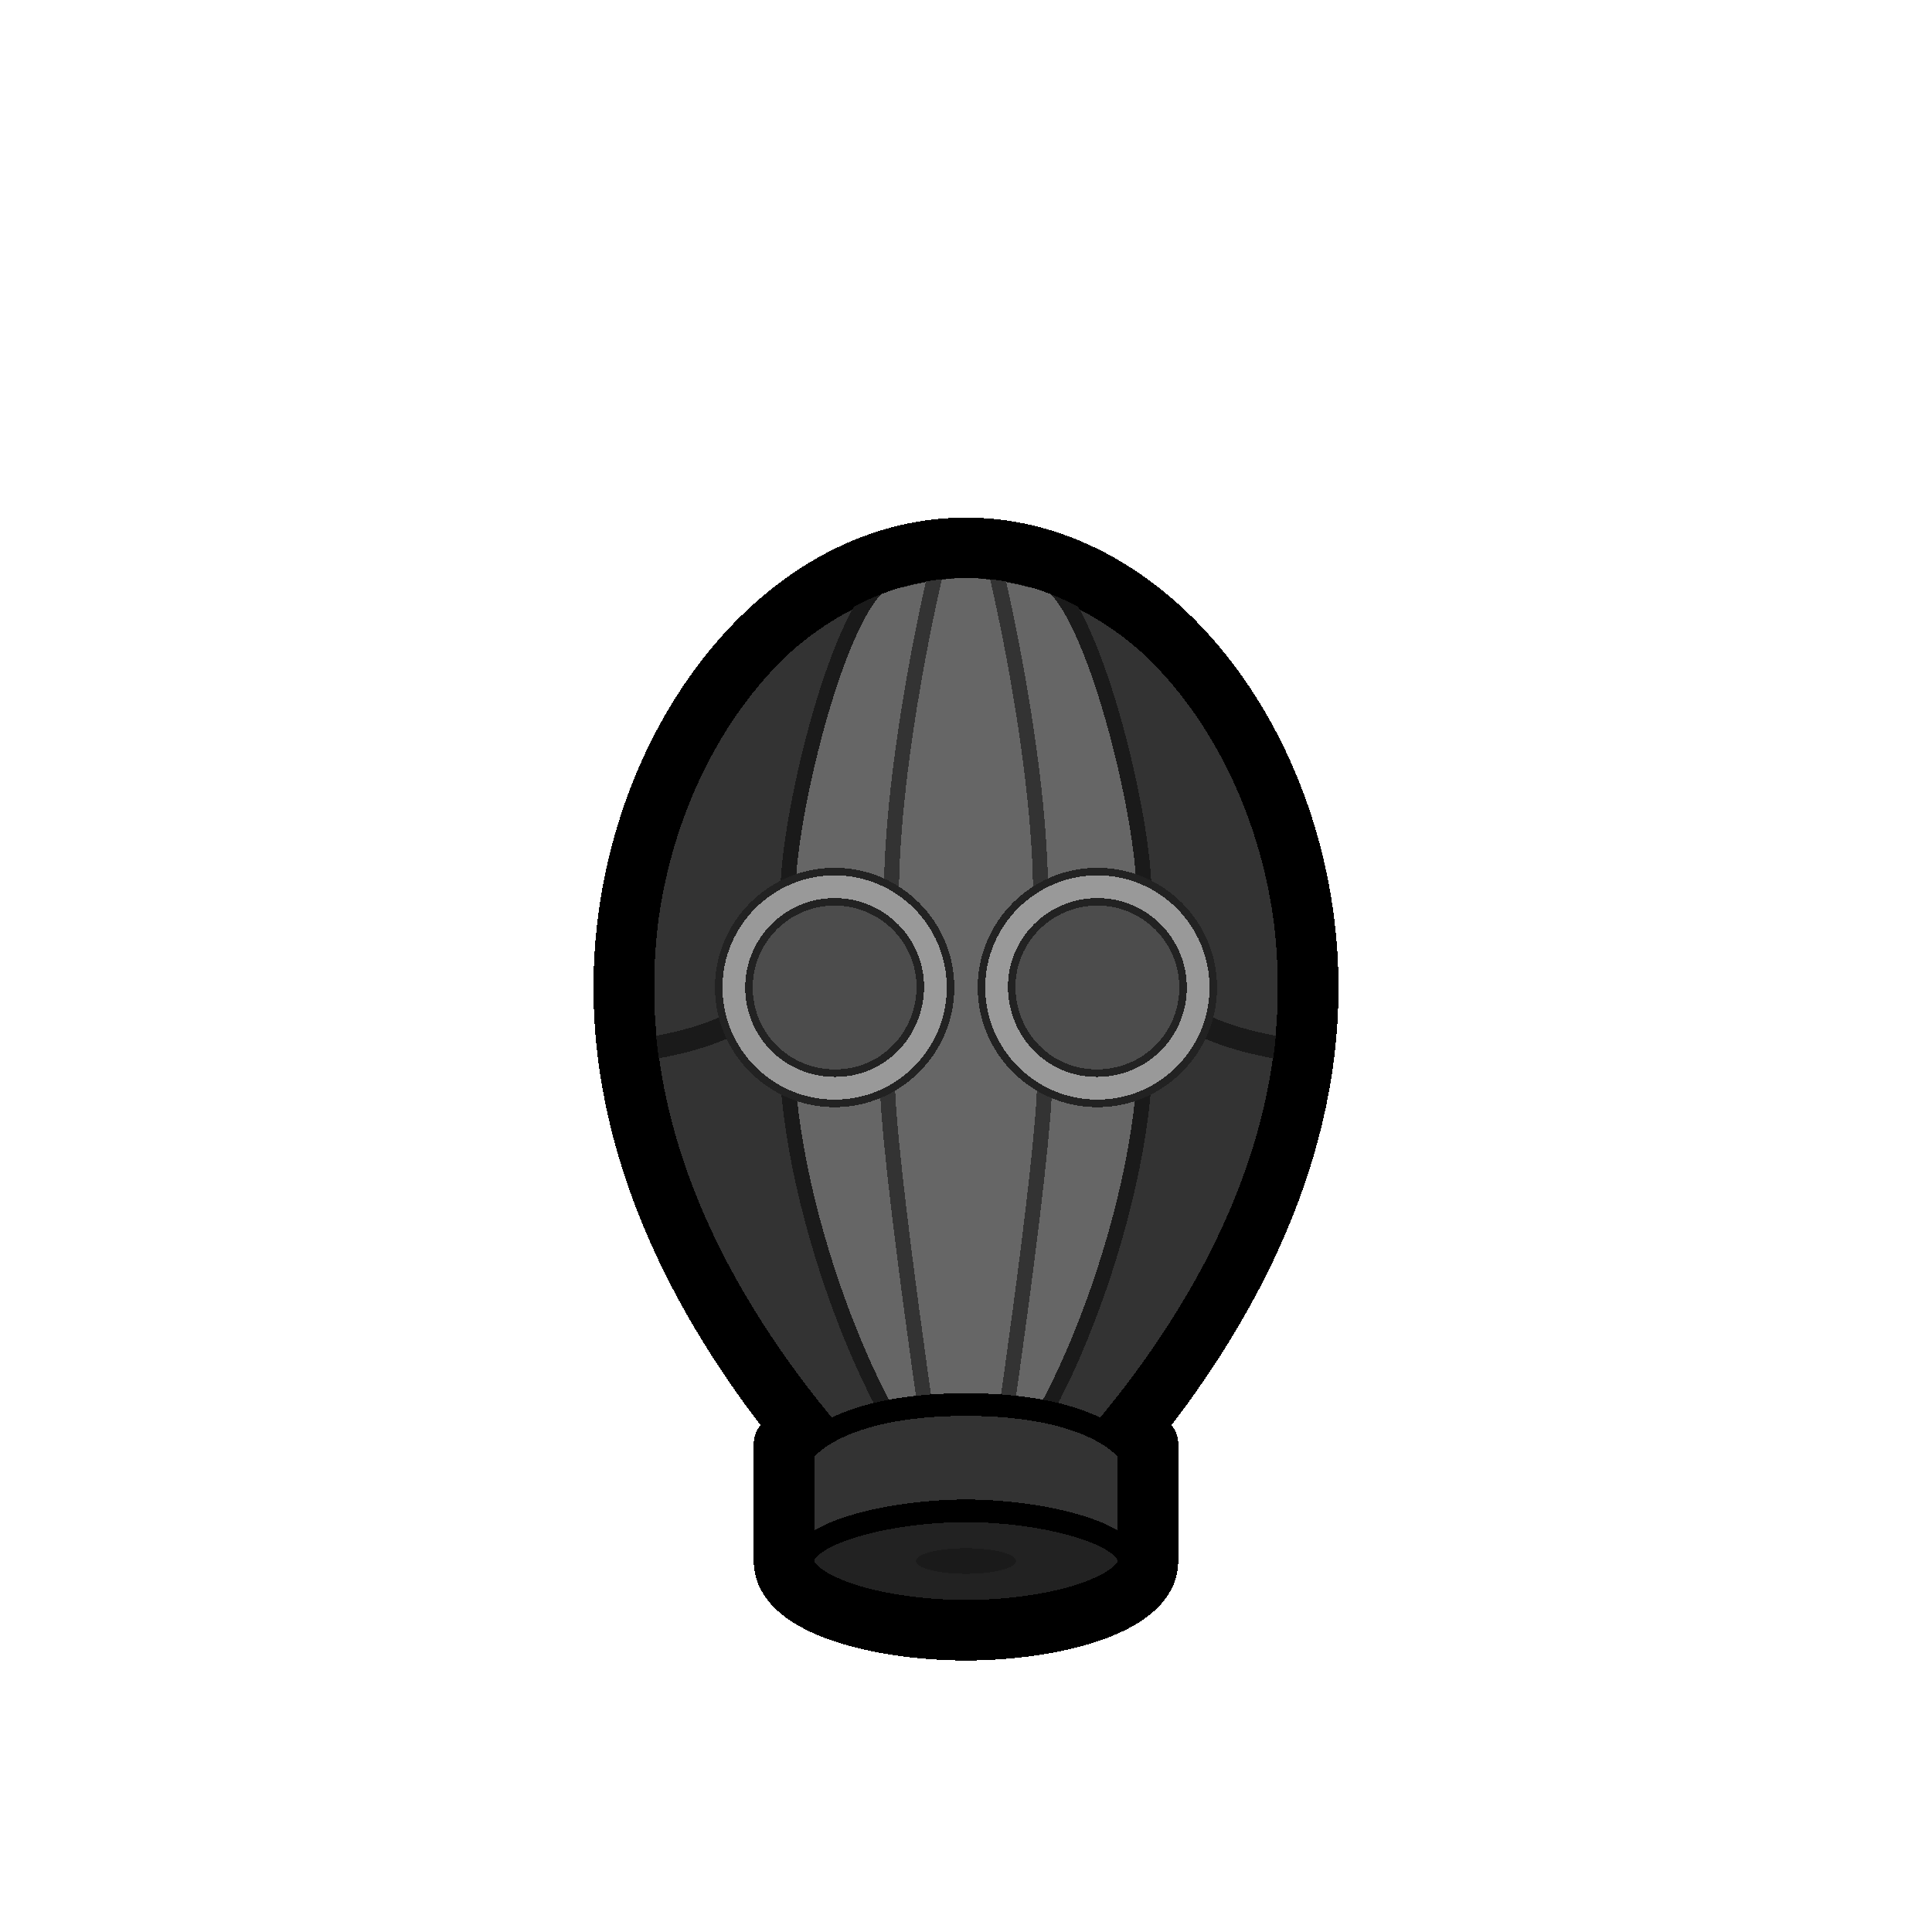
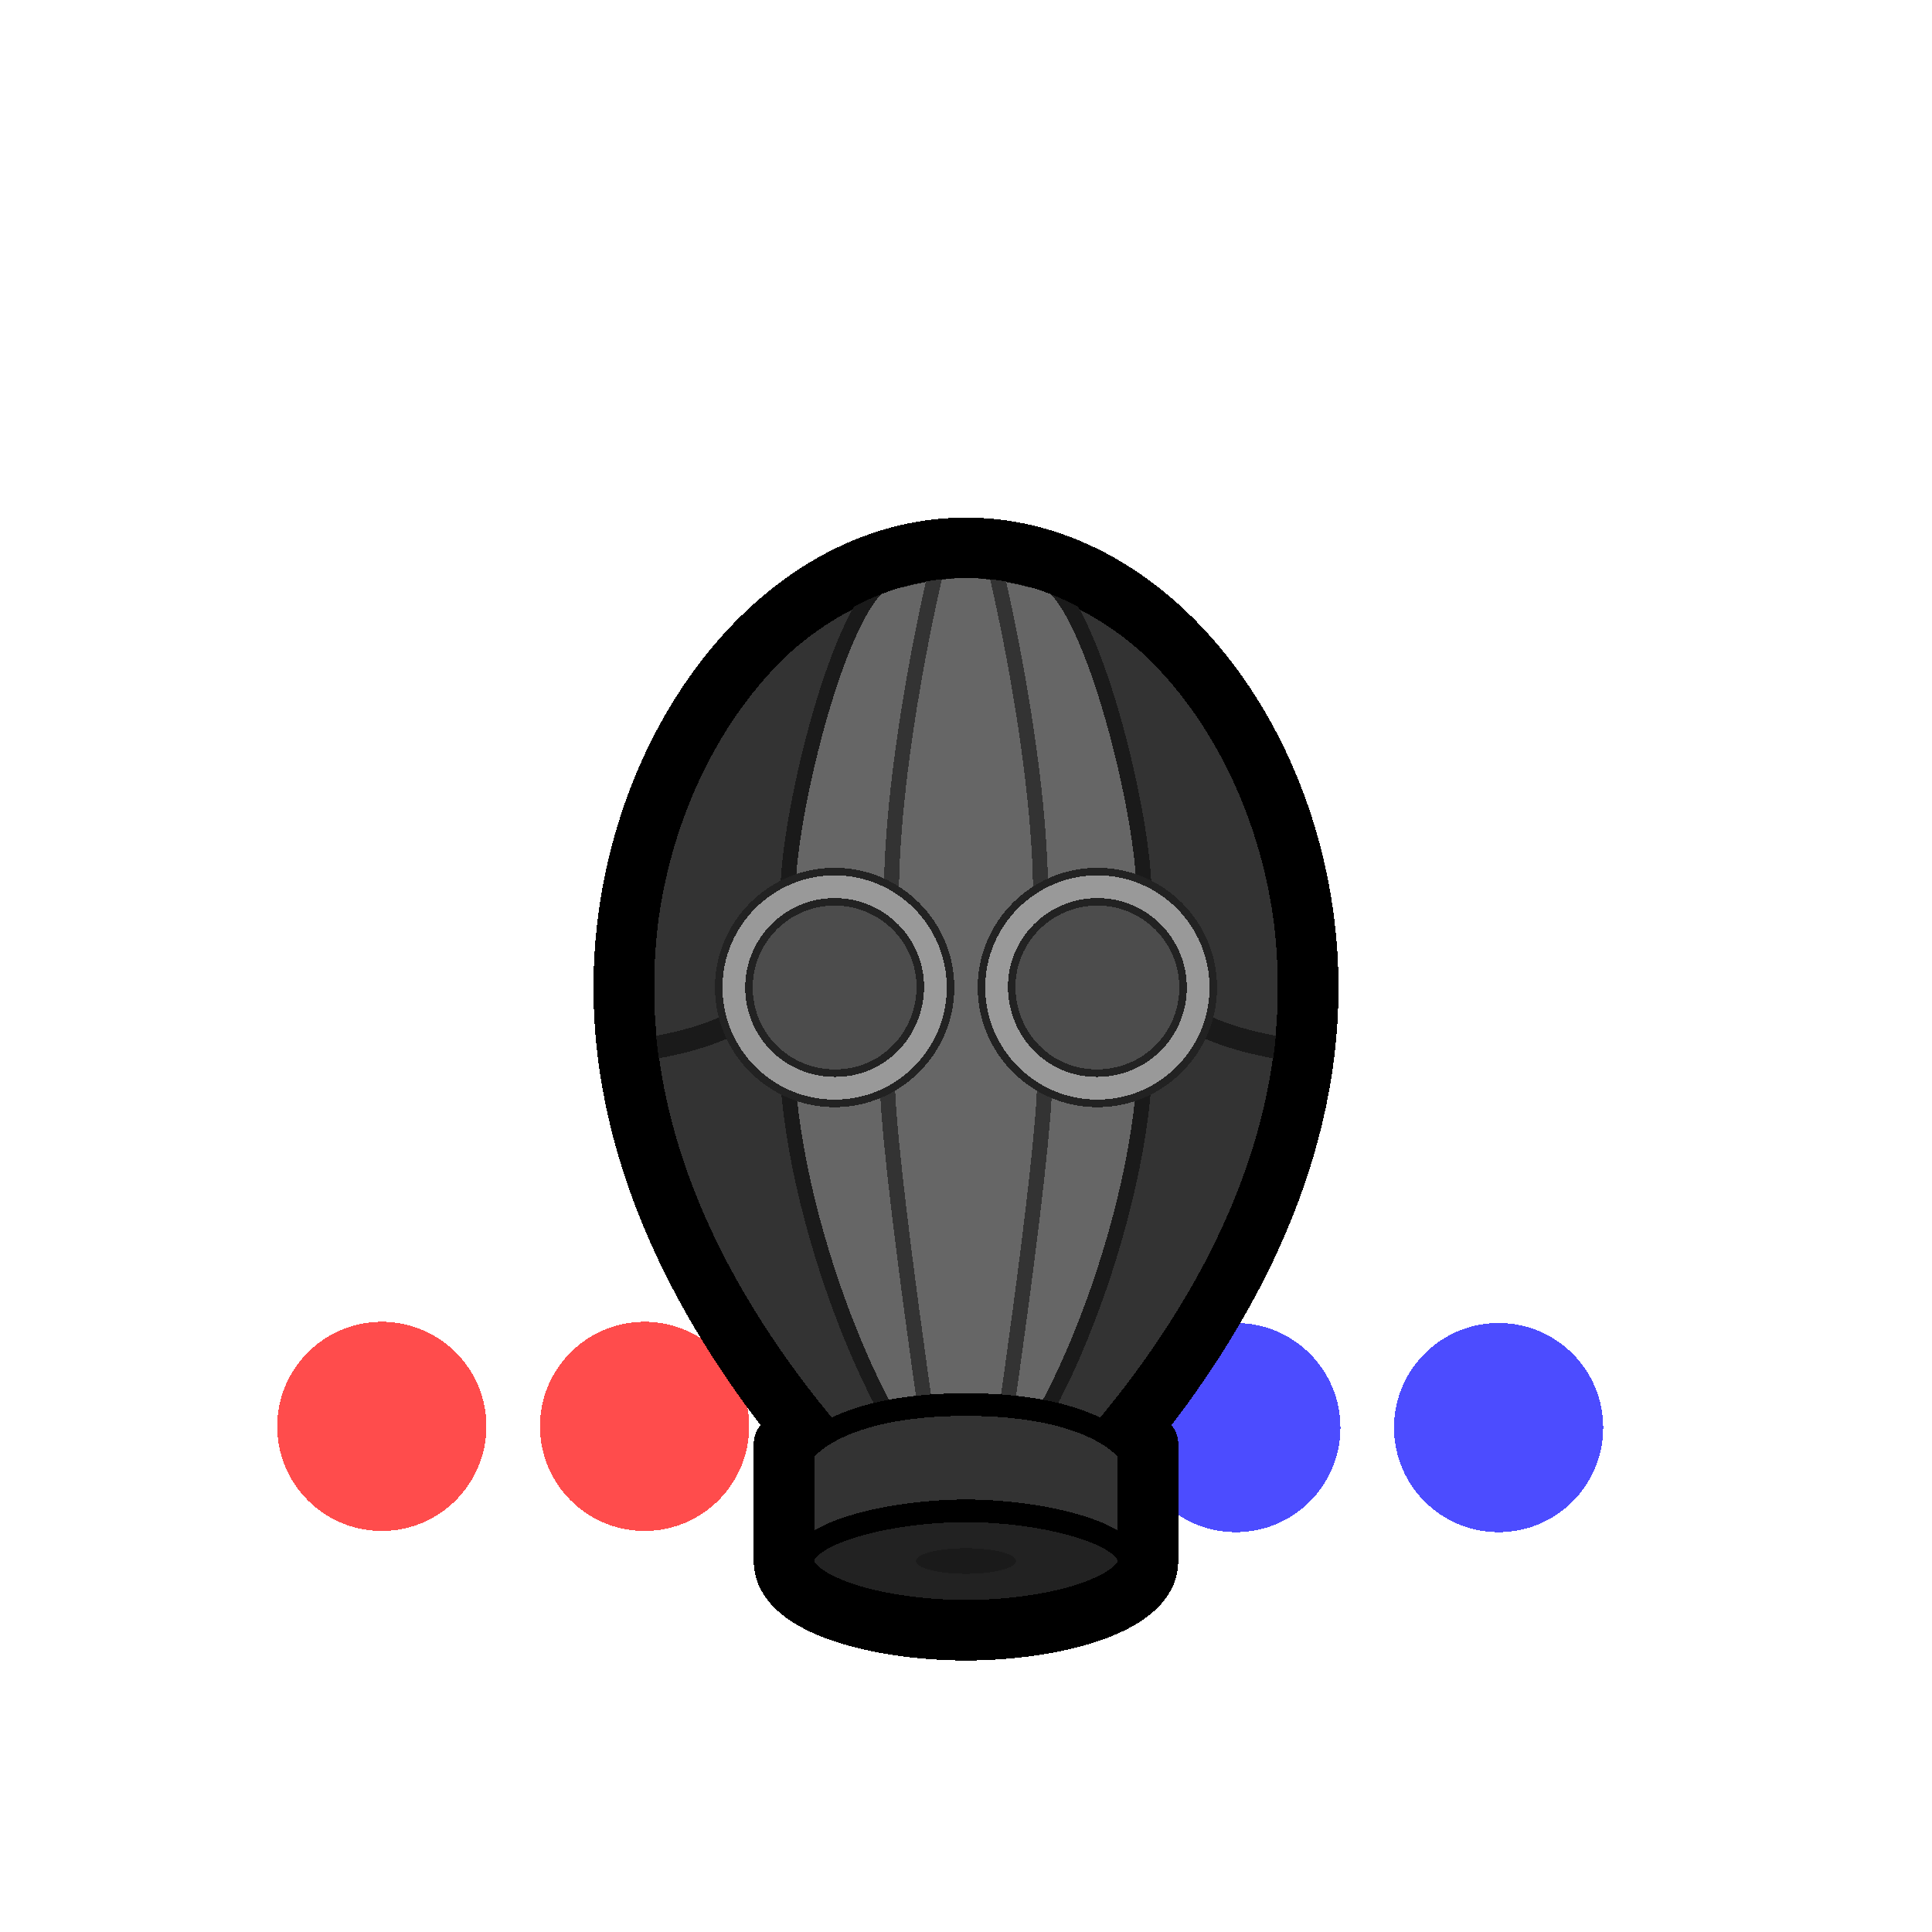
<svg xmlns="http://www.w3.org/2000/svg" width="1280" height="1280" viewBox="0 0 338.667 338.667" version="1.1" id="svg5" shape-rendering="crispEdges">
  <defs id="defs2">
    </defs>
  <g id="layer3" style="display:none;opacity:1">
    <ellipse style="display:inline;mix-blend-mode:normal;fill:#ff0000;fill-opacity:1;stroke:#0000ff;stroke-width:11.282;stroke-miterlimit:4;stroke-dasharray:none;stroke-opacity:1" id="path584" cx="169.333" cy="173.099" rx="56.642" ry="73.115" />
    <path style="display:inline;mix-blend-mode:normal;fill:none;stroke:#00ff00;stroke-width:4.564;stroke-linecap:round;stroke-linejoin:miter;stroke-miterlimit:4;stroke-dasharray:none;stroke-opacity:1" d="m 169.333,135.449 c 0,75.303 0,75.303 0,75.303" id="path1875" />
    <path style="display:inline;mix-blend-mode:normal;fill:none;stroke:#00ff00;stroke-width:4.564;stroke-linecap:round;stroke-linejoin:miter;stroke-miterlimit:4;stroke-dasharray:none;stroke-opacity:1" d="m 140.933,173.101 c 27.792,0 27.792,0 56.8,0" id="path2880" />
  </g>
  <g id="layer4" style="display:none">
    <ellipse style="display:inline;mix-blend-mode:normal;fill:#ff0000;fill-opacity:1;stroke:#0000ff;stroke-width:11.282;stroke-miterlimit:4;stroke-dasharray:none;stroke-opacity:1" id="path584-9" cx="169.333" cy="173.101" rx="56.642" ry="73.115" />
    <path style="display:inline;mix-blend-mode:normal;fill:#00ff00;stroke:none;stroke-width:0.265px;stroke-linecap:butt;stroke-linejoin:miter;stroke-opacity:1" d="m 136.826,167.773 -3.836,-2.381 c 0,0 6.14,25.526 34.131,14.058 -3.822,-14.262 -11.7,-19.984 -20.407,-19.984 -7.206,0 -9.888,6.621 -9.888,8.308 z m 65.014,0 3.836,-2.381 c 0,0 -6.14,25.526 -34.131,14.058 3.822,-14.262 11.7,-19.984 20.407,-19.984 7.206,0 9.888,6.621 9.888,8.308 z" id="path2267" transform="matrix(1.15,0,0,1.15,-25.40006,-24.24507)" />
    <path style="display:inline;mix-blend-mode:normal;fill:#ff00ff;stroke:#808080;stroke-width:0;stroke-linecap:round;stroke-linejoin:round;stroke-miterlimit:4;stroke-dasharray:none" id="path1191" transform="matrix(1.15,0,0,1.15,-19.91685,-24.86126)" d="m 153.524,174.622 c 0,3.142 -1.244,5.689 -2.778,5.689 -1.534,0 -2.778,-2.547 -2.778,-5.689 0,-3.142 1.244,-5.689 2.778,-5.689 1.534,0 2.778,2.547 2.778,5.689 z m 22.082,0 c 0,3.142 1.244,5.689 2.778,5.689 1.534,0 2.778,-2.547 2.778,-5.689 0,-3.142 -1.244,-5.689 -2.778,-5.689 -1.534,0 -2.778,2.547 -2.778,5.689 z" />
  </g>
  <g id="layer1" style="display:inline">
    <path id="path584-7" style="display:inline;fill:#333333;stroke:#000000;stroke-width:15;stroke-miterlimit:4;stroke-dasharray:none" d="m 640,377.898 c -118.233,-2e-5 -214.08,123.722 -214.08,276.34 0,136.469 82.274,252.354 150.097,324.462 12.351,13.132 31.555,11.982 63.983,11.982 M 552.957,584.941 c 38.272,-2.3e-4 69.297,31.025 69.297,69.297 2.3e-4,38.272 -31.025,69.297 -69.297,69.297 -38.272,2.2e-4 -69.297,-31.025 -69.297,-69.297 -2.2e-4,-38.272 31.025,-69.297 69.297,-69.297 z m 87.043,-207.043 c 118.233,-2e-5 214.08,123.722 214.08,276.34 0,136.469 -82.274,252.354 -150.097,324.462 -12.351,13.132 -31.555,11.982 -63.983,11.982 m 87.043,-405.741 c -38.272,-2.3e-4 -69.297,31.025 -69.297,69.297 -2.3e-4,38.272 31.025,69.297 69.297,69.297 38.272,2.2e-4 69.297,-31.025 69.297,-69.297 2.2e-4,-38.272 -31.025,-69.297 -69.297,-69.297 z" transform="scale(0.2645833)" />
    <path id="path2697" style="display:inline;opacity:0.7;stroke:#000000;stroke-width:0;stroke-linecap:round;stroke-linejoin:round" d="m 164.638,173.101 c 0,10.126 -8.209,18.335 -18.335,18.335 -10.126,0 -18.335,-8.209 -18.335,-18.335 0,-10.126 8.209,-18.335 18.335,-18.335 10.126,0 18.335,8.209 18.335,18.335 z m 9.391,0 c 0,10.126 8.209,18.335 18.335,18.335 10.126,0 18.335,-8.209 18.335,-18.335 0,-10.126 -8.209,-18.335 -18.335,-18.335 -10.126,0 -18.335,8.209 -18.335,18.335 z" />
+     <path id="path2697-0" style="display:inline;opacity:0.7;stroke:#000000;stroke-width:0;stroke-linecap:round;stroke-linejoin:round;fill:#ff0000" d="m 164.638,173.101 c 0,10.126 -8.209,18.335 -18.335,18.335 -10.126,0 -18.335,-8.209 -18.335,-18.335 0,-10.126 8.209,-18.335 18.335,-18.335 10.126,0 18.335,8.209 18.335,18.335 z m 9.391,0 c 0,10.126 8.209,18.335 18.335,18.335 10.126,0 18.335,-8.209 18.335,-18.335 0,-10.126 -8.209,-18.335 -18.335,-18.335 -10.126,0 -18.335,8.209 -18.335,18.335 z" transform="translate(-79.375,76.9307)" />
+     <path id="path2697-9" style="display:inline;opacity:0.7;stroke:#000000;stroke-width:0;stroke-linecap:round;stroke-linejoin:round;fill:#0000ff" d="m 164.638,173.101 c 0,10.126 -8.209,18.335 -18.335,18.335 -10.126,0 -18.335,-8.209 -18.335,-18.335 0,-10.126 8.209,-18.335 18.335,-18.335 10.126,0 18.335,8.209 18.335,18.335 z m 9.391,0 c 0,10.126 8.209,18.335 18.335,18.335 10.126,0 18.335,-8.209 18.335,-18.335 0,-10.126 -8.209,-18.335 -18.335,-18.335 -10.126,0 -18.335,8.209 -18.335,18.335 z" transform="translate(70.33372,77.14576)" />
    <path style="fill:#666666;stroke:#1a1a1a;stroke-width:2.646;stroke-linecap:butt;stroke-linejoin:round;stroke-miterlimit:4;stroke-dasharray:none;stroke-opacity:1" d="m 169.333,99.986 c -6.644,0 -15.276,2.708 -15.276,2.708 -7.754,7.018 -15.938,40.68 -15.938,53.995 12.441,-5.519 26.612,2.461 26.518,16.411 -0.093,13.95 -15.154,21.931 -26.518,16.412 2.058,30.308 20.406,72.458 31.214,72.606 m -4e-5,-162.133 c 6.644,0 15.276,2.708 15.276,2.708 7.754,7.018 15.938,40.68 15.938,53.995 -12.441,-5.519 -26.612,2.461 -26.518,16.411 0.093,13.95 15.154,21.931 26.518,16.412 -2.058,30.308 -20.406,72.458 -31.214,72.606" id="path3640" />
    <path style="fill:none;stroke:#333333;stroke-width:2.646;stroke-linecap:butt;stroke-linejoin:miter;stroke-miterlimit:4;stroke-dasharray:none;stroke-opacity:1" d="m 164.016,100.428 c 0,0 -7.777,32.09 -7.777,57.26 3.903,0.463 8.4,8.672 8.4,15.303 0,6.63 -5.468,16.044 -9.107,15.957 0,13.891 8.535,70.745 8.535,70.745 m 10.585,-159.264 c 0,0 7.777,32.09 7.777,57.26 -3.903,0.463 -8.4,8.672 -8.4,15.303 0,6.63 5.468,16.044 9.107,15.957 0,13.891 -8.535,70.745 -8.535,70.745" id="path7917" />
    <path style="fill:none;stroke:#1a1a1a;stroke-width:3.969;stroke-linecap:butt;stroke-linejoin:miter;stroke-miterlimit:4;stroke-dasharray:none;stroke-opacity:1" d="m 128.988,179.145 c -7.252,3.863 -17.323,4.945 -17.323,4.945 m 98.013,-4.945 c 7.252,3.863 17.323,4.945 17.323,4.945" id="path19856" />
    <path style="color:#000000;fill:#999999;stroke:#222222;stroke-width:1.323;stroke-linecap:round;stroke-linejoin:round;stroke-miterlimit:4;stroke-dasharray:none;stroke-opacity:1" d="m 146.303,152.781 c -11.198,0 -20.318,9.12 -20.318,20.318 0,11.198 9.12,20.32 20.318,20.32 11.198,0 20.32,-9.122 20.32,-20.32 0,-11.198 -9.122,-20.318 -20.32,-20.318 z m 0,5.304 c 8.392,0 15.082,6.821 15.016,15.014 -0.066,8.194 -6.491,15.082 -15.016,15.016 -8.524,-0.066 -15.015,-6.822 -15.015,-15.016 0,-8.194 6.623,-15.014 15.015,-15.014 z m 46.061,-5.304 c 11.198,0 20.318,9.12 20.318,20.318 0,11.198 -9.12,20.32 -20.318,20.32 -11.198,0 -20.32,-9.122 -20.32,-20.32 0,-11.198 9.122,-20.318 20.32,-20.318 z m 0,5.304 c -8.392,0 -15.082,6.821 -15.016,15.014 0.066,8.194 6.491,15.082 15.016,15.016 8.524,-0.066 15.015,-6.822 15.015,-15.016 0,-8.194 -6.623,-15.014 -15.015,-15.014 z" id="path2697-3" />
    <path style="fill:#333333;stroke:#000000;stroke-width:3.969;stroke-linecap:butt;stroke-linejoin:round;stroke-miterlimit:4;stroke-dasharray:none;stroke-opacity:1" d="m 169.333,243.215 c -23.26,0 -28.597,8.465 -28.597,8.465 v 18.932 c 1.907,-6.238 19.084,-8.779 28.597,-8.779 m 0,-18.618 c 23.26,0 28.597,8.465 28.597,8.465 v 18.932 c -1.907,-6.238 -19.084,-8.779 -28.597,-8.779" id="path7045" transform="translate(0,2.998961)" />
    <path style="fill:#222222;fill-opacity:1;stroke:#000000;stroke-width:3.969;stroke-linecap:butt;stroke-linejoin:round;stroke-miterlimit:4;stroke-dasharray:none;stroke-opacity:1" d="m 169.333,264.832 c -14.977,0.082 -28.624,4.362 -28.597,8.805 0.027,4.443 13.594,8.805 28.597,8.805 m 0,-17.609 c 14.977,0.082 28.624,4.362 28.597,8.805 -0.027,4.443 -13.594,8.805 -28.597,8.805" id="path9884" />
    <ellipse style="opacity:1;fill:#1a1a1a;fill-opacity:1;stroke:#000000;stroke-width:0;stroke-linecap:round;stroke-linejoin:round;stroke-miterlimit:4;stroke-dasharray:none" id="path13002" cx="169.333" cy="273.637" rx="8.766" ry="2.249" />
    <path id="path584-7-4" style="display:inline;fill:none;stroke:#000000;stroke-width:40;stroke-linejoin:round;stroke-miterlimit:4;stroke-dasharray:none" d="m 24.613,496.083 c -125.74,0 -226.808,138.711 -226.808,291.329 0,118.851 60.21,220.446 117.319,291.578 l -11.142,10.97 0.012,77.634 c 0,28.424 61.741,45.699 120.618,45.699 m -2e-5,-717.21 c 125.74,0 226.808,138.711 226.808,291.329 0,118.851 -60.21,220.446 -117.319,291.578 l 11.142,10.97 -0.012,77.634 c 0,28.424 -61.741,45.699 -120.618,45.699" transform="matrix(0.2645833,0,0,0.2645833,162.8211,-35.2366)" />
  </g>
</svg>
